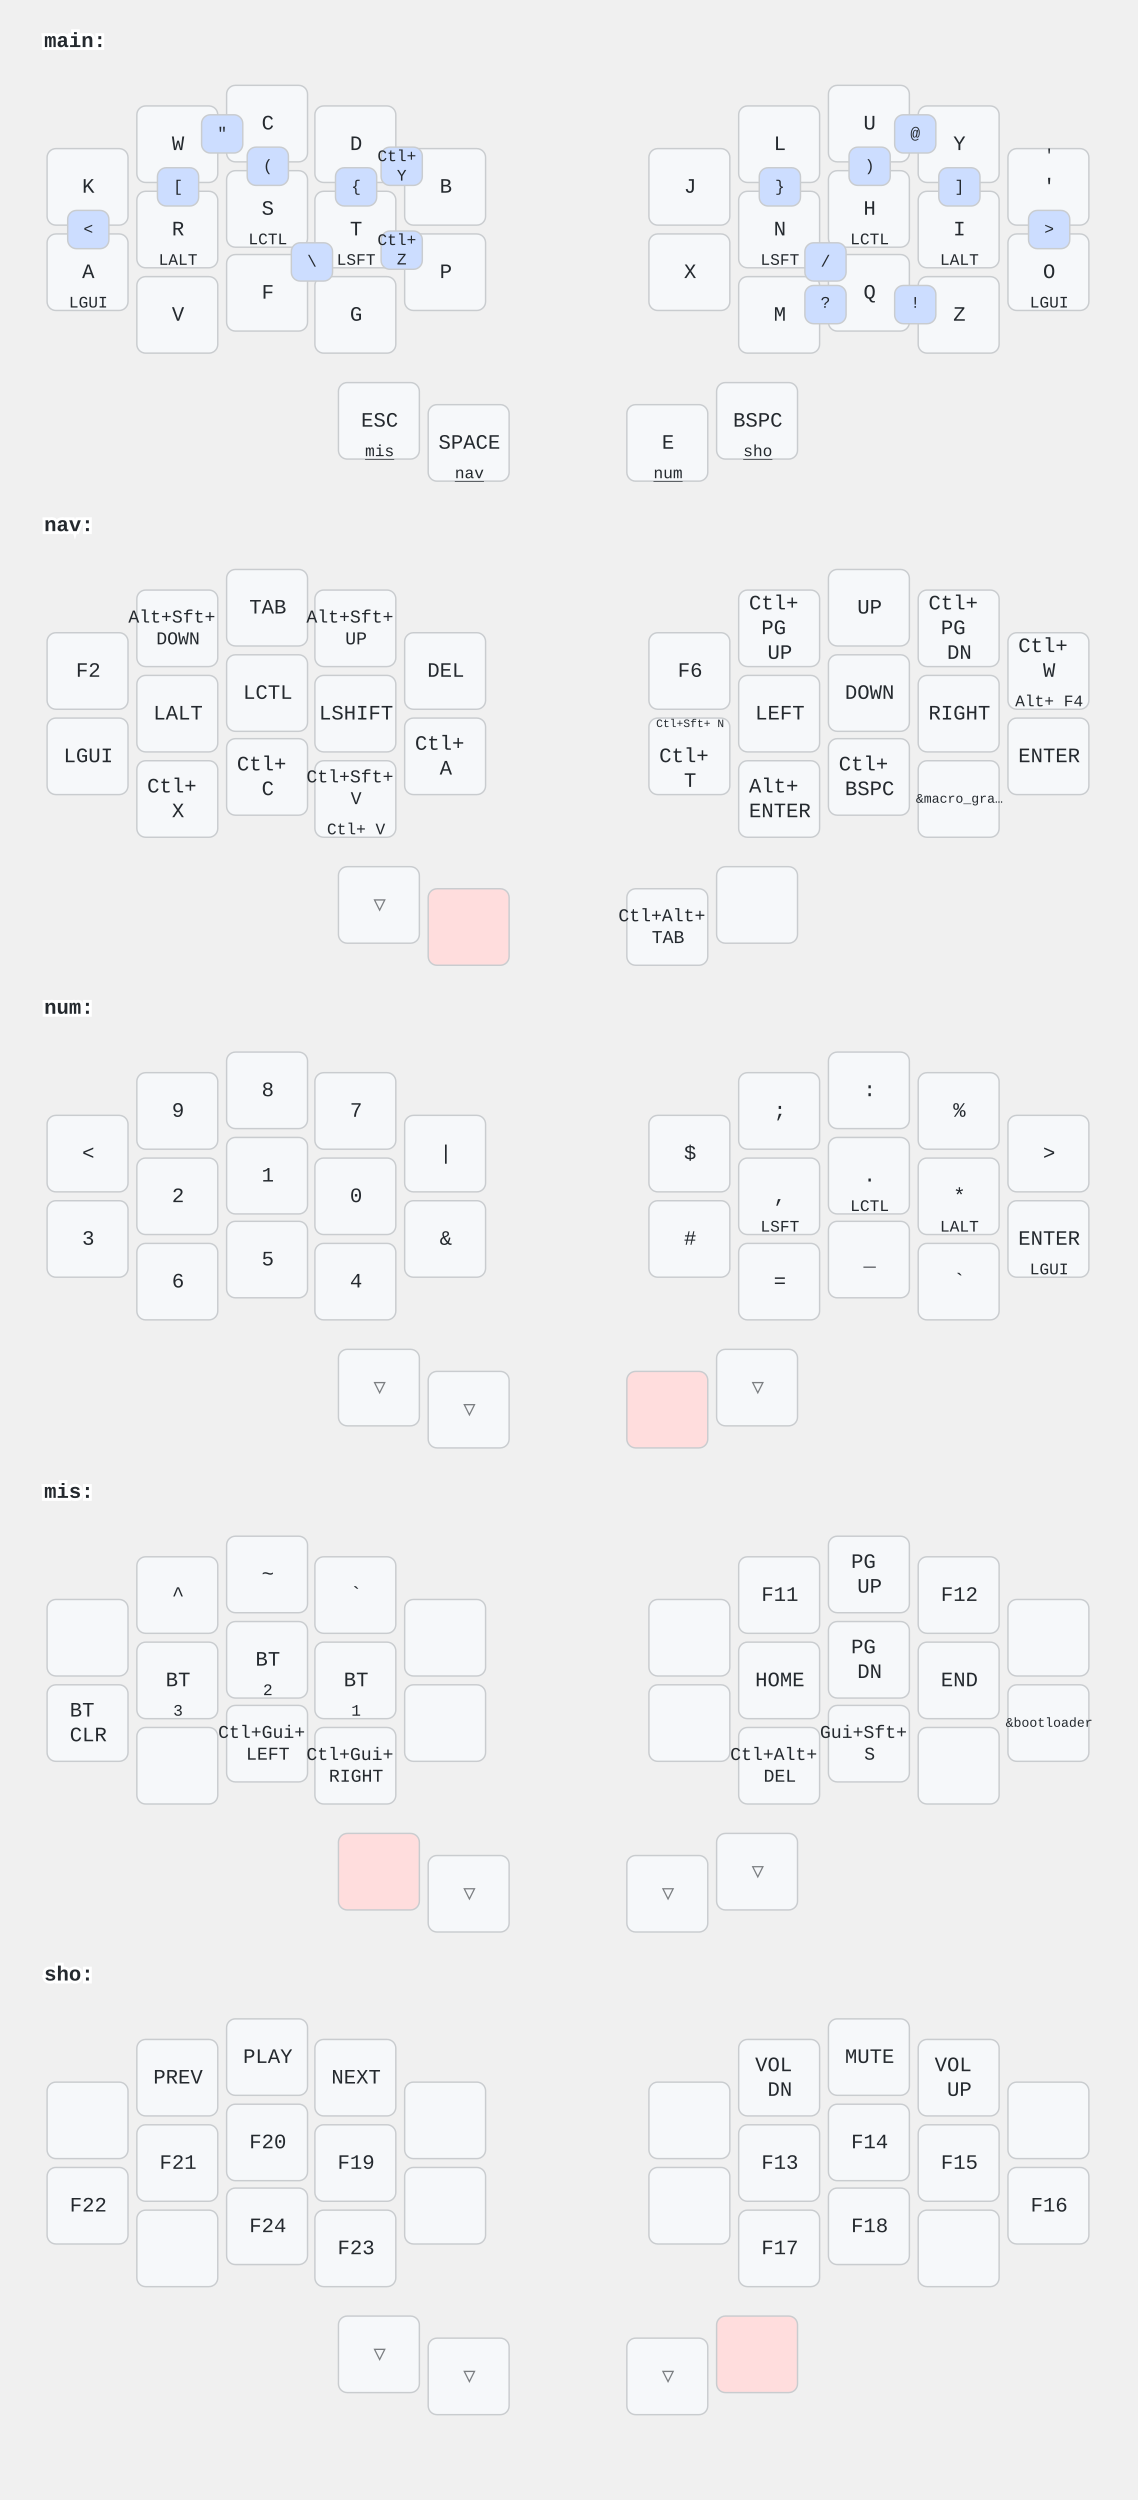
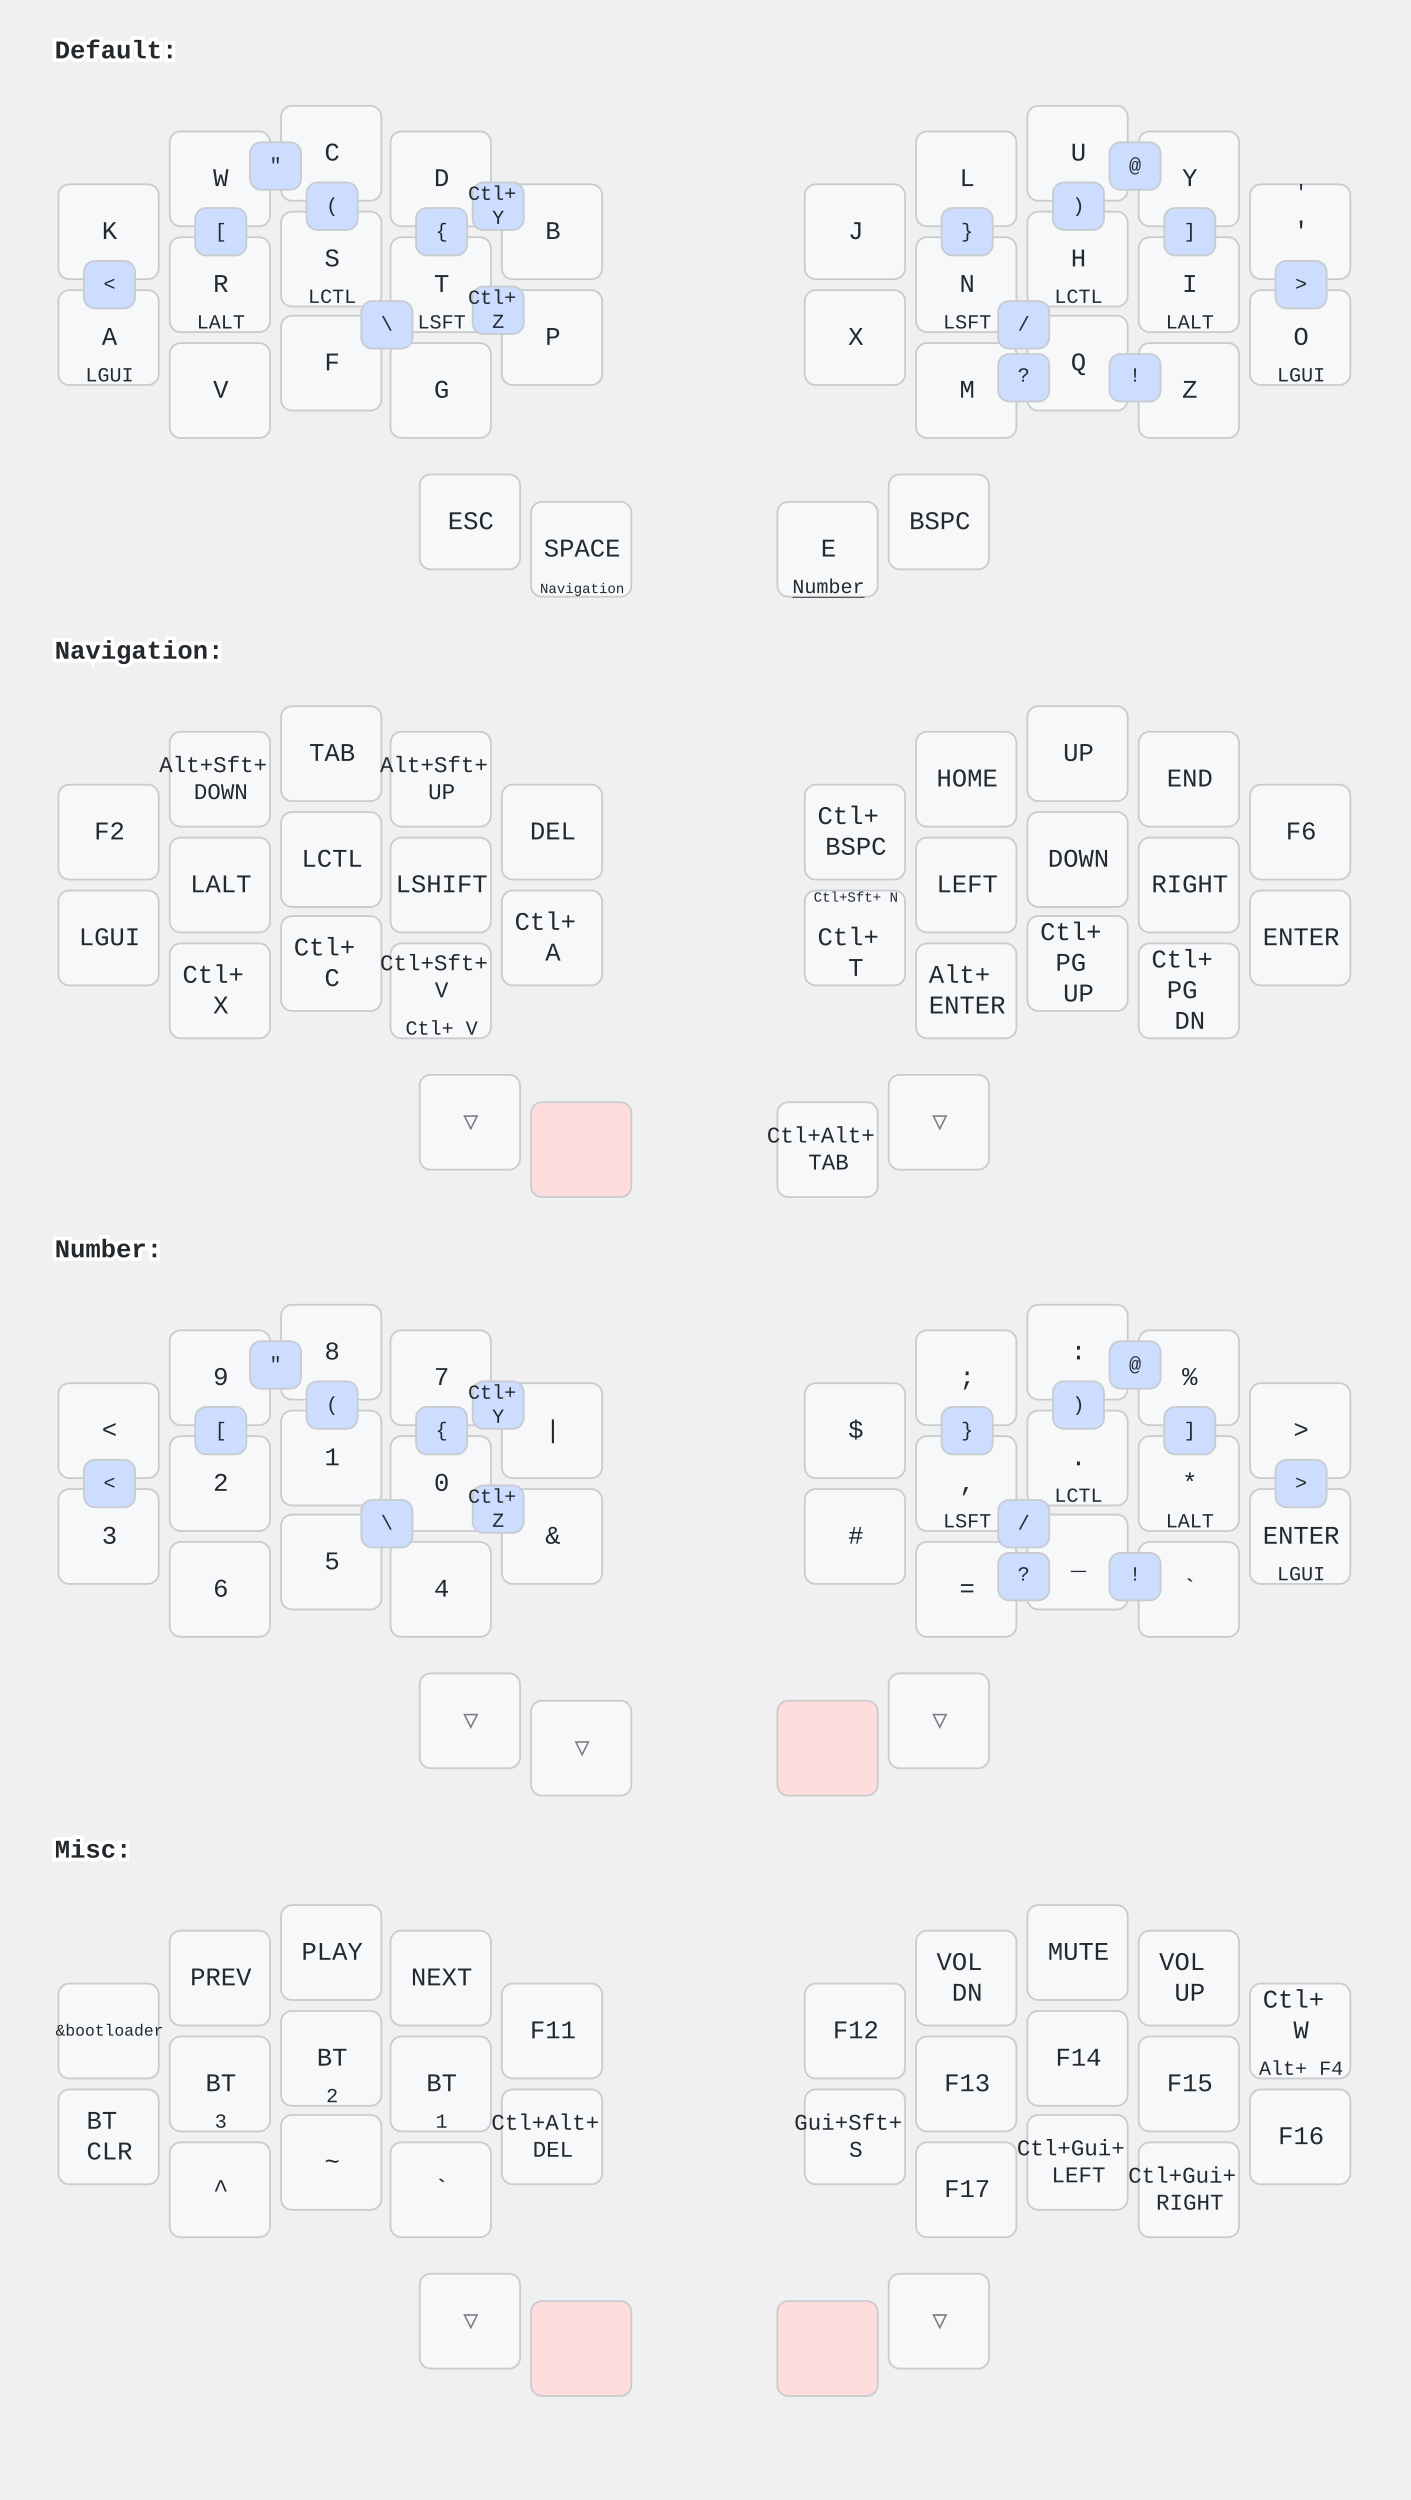
- <svg xmlns="http://www.w3.org/2000/svg" width="773" height="1699" viewBox="0 0 773 1699" class="keymap">
+ <svg xmlns="http://www.w3.org/2000/svg" width="773" height="1370" viewBox="0 0 773 1370" class="keymap">
  <style>/* inherit to force styles through use tags */
svg path {
    fill: inherit;
}

/* font and background color specifications */
svg.keymap {
    font-family: SFMono-Regular,Consolas,Liberation Mono,Menlo,monospace;
    font-size: 14px;
    font-kerning: normal;
    text-rendering: optimizeLegibility;
    fill: #24292e;
}

/* default key styling */
rect.key {
    fill: #f6f8fa;
}

rect.key, rect.combo {
    stroke: #c9cccf;
    stroke-width: 1;
}

/* default key side styling, only used is draw_key_sides is set */
rect.side {
    filter: brightness(90%);
}

/* color accent for combo boxes */
rect.combo, rect.combo-separate {
    fill: #cdf;
}

/* color accent for held keys */
rect.held, rect.combo.held {
    fill: #fdd;
}

/* color accent for ghost (optional) keys */
rect.ghost, rect.combo.ghost {
    stroke-dasharray: 4, 4;
    stroke-width: 2;
}

text {
    text-anchor: middle;
    dominant-baseline: middle;
}

/* styling for layer labels */
text.label {
    font-weight: bold;
    text-anchor: start;
    stroke: white;
    stroke-width: 4;
    paint-order: stroke;
}

/* styling for optional footer */
text.footer {
    text-anchor: end;
    dominant-baseline: auto;
    stroke: white;
    stroke-width: 4;
    paint-order: stroke;
}

/* styling for combo tap, and key hold/shifted label text */
text.combo, text.hold, text.shifted {
    font-size: 11px;
}

text.hold {
    text-anchor: middle;
    dominant-baseline: auto;
}

text.shifted {
    text-anchor: middle;
    dominant-baseline: hanging;
}

text.layer-activator {
    text-decoration: underline;
}

/* styling for hold/shifted label text in combo box */
text.combo.hold, text.combo.shifted {
    font-size: 8px;
}

/* lighter symbol for transparent keys */
text.trans {
    fill: #7b7e81;
}

/* styling for combo dendrons */
path.combo {
    stroke-width: 1;
    stroke: gray;
    fill: none;
}

/* Start Tabler Icons Cleanup */
/* cannot use height/width with glyphs */
.icon-tabler &gt; path {
    fill: inherit;
    stroke: inherit;
    stroke-width: 2;
}
/* hide tabler's default box */
.icon-tabler &gt; path[stroke="none"][fill="none"] {
    visibility: hidden;
}
/* End Tabler Icons Cleanup */
</style>
-   <g transform="translate(30, 0)" class="layer-main">
-     <text x="0" y="28" class="label" id="main">main:</text>
+   <g transform="translate(30, 0)" class="layer-Default">
+     <text x="0" y="28" class="label" id="Default">Default:</text>
    <g transform="translate(0, 56)">
      <g transform="translate(30, 71)" class="key keypos-0">
        <rect rx="6" ry="6" x="-28" y="-26" width="55" height="52" class="key" />
        <text x="0" y="0" class="key tap">K</text>
      </g>
      <g transform="translate(91, 42)" class="key keypos-1">
        <rect rx="6" ry="6" x="-28" y="-26" width="55" height="52" class="key" />
        <text x="0" y="0" class="key tap">W</text>
      </g>
      <g transform="translate(152, 28)" class="key keypos-2">
        <rect rx="6" ry="6" x="-28" y="-26" width="55" height="52" class="key" />
        <text x="0" y="0" class="key tap">C</text>
      </g>
      <g transform="translate(212, 42)" class="key keypos-3">
        <rect rx="6" ry="6" x="-28" y="-26" width="55" height="52" class="key" />
        <text x="0" y="0" class="key tap">D</text>
      </g>
      <g transform="translate(273, 71)" class="key keypos-4">
        <rect rx="6" ry="6" x="-28" y="-26" width="55" height="52" class="key" />
        <text x="0" y="0" class="key tap">B</text>
      </g>
      <g transform="translate(439, 71)" class="key keypos-5">
        <rect rx="6" ry="6" x="-28" y="-26" width="55" height="52" class="key" />
        <text x="0" y="0" class="key tap">J</text>
      </g>
      <g transform="translate(500, 42)" class="key keypos-6">
        <rect rx="6" ry="6" x="-28" y="-26" width="55" height="52" class="key" />
        <text x="0" y="0" class="key tap">L</text>
      </g>
      <g transform="translate(561, 28)" class="key keypos-7">
        <rect rx="6" ry="6" x="-28" y="-26" width="55" height="52" class="key" />
        <text x="0" y="0" class="key tap">U</text>
      </g>
      <g transform="translate(622, 42)" class="key keypos-8">
        <rect rx="6" ry="6" x="-28" y="-26" width="55" height="52" class="key" />
        <text x="0" y="0" class="key tap">Y</text>
      </g>
      <g transform="translate(683, 71)" class="key keypos-9">
        <rect rx="6" ry="6" x="-28" y="-26" width="55" height="52" class="key" />
        <text x="0" y="0" class="key tap">'</text>
        <text x="0" y="-24" class="key shifted">'</text>
      </g>
      <g transform="translate(30, 129)" class="key keypos-10">
        <rect rx="6" ry="6" x="-28" y="-26" width="55" height="52" class="key" />
        <text x="0" y="0" class="key tap">A</text>
        <text x="0" y="24" class="key hold">LGUI</text>
      </g>
      <g transform="translate(91, 100)" class="key keypos-11">
        <rect rx="6" ry="6" x="-28" y="-26" width="55" height="52" class="key" />
        <text x="0" y="0" class="key tap">R</text>
        <text x="0" y="24" class="key hold">LALT</text>
      </g>
      <g transform="translate(152, 86)" class="key keypos-12">
        <rect rx="6" ry="6" x="-28" y="-26" width="55" height="52" class="key" />
        <text x="0" y="0" class="key tap">S</text>
        <text x="0" y="24" class="key hold">LCTL</text>
      </g>
      <g transform="translate(212, 100)" class="key keypos-13">
        <rect rx="6" ry="6" x="-28" y="-26" width="55" height="52" class="key" />
        <text x="0" y="0" class="key tap">T</text>
        <text x="0" y="24" class="key hold">LSFT</text>
      </g>
      <g transform="translate(273, 129)" class="key keypos-14">
        <rect rx="6" ry="6" x="-28" y="-26" width="55" height="52" class="key" />
        <text x="0" y="0" class="key tap">P</text>
      </g>
      <g transform="translate(439, 129)" class="key keypos-15">
        <rect rx="6" ry="6" x="-28" y="-26" width="55" height="52" class="key" />
        <text x="0" y="0" class="key tap">X</text>
      </g>
      <g transform="translate(500, 100)" class="key keypos-16">
        <rect rx="6" ry="6" x="-28" y="-26" width="55" height="52" class="key" />
        <text x="0" y="0" class="key tap">N</text>
        <text x="0" y="24" class="key hold">LSFT</text>
      </g>
      <g transform="translate(561, 86)" class="key keypos-17">
        <rect rx="6" ry="6" x="-28" y="-26" width="55" height="52" class="key" />
        <text x="0" y="0" class="key tap">H</text>
        <text x="0" y="24" class="key hold">LCTL</text>
      </g>
      <g transform="translate(622, 100)" class="key keypos-18">
        <rect rx="6" ry="6" x="-28" y="-26" width="55" height="52" class="key" />
        <text x="0" y="0" class="key tap">I</text>
        <text x="0" y="24" class="key hold">LALT</text>
      </g>
      <g transform="translate(683, 129)" class="key keypos-19">
        <rect rx="6" ry="6" x="-28" y="-26" width="55" height="52" class="key" />
        <text x="0" y="0" class="key tap">O</text>
        <text x="0" y="24" class="key hold">LGUI</text>
      </g>
      <g transform="translate(91, 158)" class="key keypos-20">
        <rect rx="6" ry="6" x="-28" y="-26" width="55" height="52" class="key" />
        <text x="0" y="0" class="key tap">V</text>
      </g>
      <g transform="translate(152, 143)" class="key keypos-21">
        <rect rx="6" ry="6" x="-28" y="-26" width="55" height="52" class="key" />
        <text x="0" y="0" class="key tap">F</text>
      </g>
      <g transform="translate(212, 158)" class="key keypos-22">
        <rect rx="6" ry="6" x="-28" y="-26" width="55" height="52" class="key" />
        <text x="0" y="0" class="key tap">G</text>
      </g>
      <g transform="translate(500, 158)" class="key keypos-23">
        <rect rx="6" ry="6" x="-28" y="-26" width="55" height="52" class="key" />
        <text x="0" y="0" class="key tap">M</text>
      </g>
      <g transform="translate(561, 143)" class="key keypos-24">
        <rect rx="6" ry="6" x="-28" y="-26" width="55" height="52" class="key" />
        <text x="0" y="0" class="key tap">Q</text>
      </g>
      <g transform="translate(622, 158)" class="key keypos-25">
        <rect rx="6" ry="6" x="-28" y="-26" width="55" height="52" class="key" />
        <text x="0" y="0" class="key tap">Z</text>
      </g>
      <g transform="translate(228, 230)" class="key keypos-26">
        <rect rx="6" ry="6" x="-28" y="-26" width="55" height="52" class="key" />
        <text x="0" y="0" class="key tap">ESC</text>
-         <a href="#mis">
-           <text x="0" y="24" class="key hold layer-activator">mis</text>
+       </g>
+       <g transform="translate(289, 245)" class="key keypos-27">
+         <rect rx="6" ry="6" x="-28" y="-26" width="55" height="52" class="key" />
+         <text x="0" y="0" class="key tap">SPACE</text>
+         <a href="#Navigation">
+           <text x="0" y="24" class="key hold layer-activator">
+             <tspan style="font-size: 70%">Navigation</tspan>
+           </text>
        </a>
      </g>
-       <g transform="translate(289, 245)" class="key keypos-27">
-         <rect rx="6" ry="6" x="-28" y="-26" width="55" height="52" class="key" />
-         <text x="0" y="0" class="key tap">SPACE</text>
-         <a href="#nav">
-           <text x="0" y="24" class="key hold layer-activator">nav</text>
+       <g transform="translate(424, 245)" class="key keypos-28">
+         <rect rx="6" ry="6" x="-28" y="-26" width="55" height="52" class="key" />
+         <text x="0" y="0" class="key tap">E</text>
+         <a href="#Number">
+           <text x="0" y="24" class="key hold layer-activator">Number</text>
        </a>
      </g>
-       <g transform="translate(424, 245)" class="key keypos-28">
-         <rect rx="6" ry="6" x="-28" y="-26" width="55" height="52" class="key" />
-         <text x="0" y="0" class="key tap">E</text>
-         <a href="#num">
-           <text x="0" y="24" class="key hold layer-activator">num</text>
-         </a>
-       </g>
      <g transform="translate(485, 230)" class="key keypos-29">
        <rect rx="6" ry="6" x="-28" y="-26" width="55" height="52" class="key" />
        <text x="0" y="0" class="key tap">BSPC</text>
-         <a href="#sho">
-           <text x="0" y="24" class="key hold layer-activator">sho</text>
-         </a>
      </g>
      <g class="combo combopos-0">
        <rect rx="6" ry="6" x="229" y="44" width="28" height="26" class="combo" />
        <text x="243" y="57" class="combo tap">
          <tspan x="243" dy="-0.6em">Ctl+</tspan>
          <tspan x="243" dy="1.2em">Y</tspan>
        </text>
      </g>
      <g class="combo combopos-1">
        <rect rx="6" ry="6" x="229" y="101" width="28" height="26" class="combo" />
        <text x="243" y="114" class="combo tap">
          <tspan x="243" dy="-0.6em">Ctl+</tspan>
          <tspan x="243" dy="1.2em">Z</tspan>
        </text>
      </g>
      <g class="combo combopos-2">
        <rect rx="6" ry="6" x="107" y="22" width="28" height="26" class="combo" />
        <text x="121" y="35" class="combo tap">"</text>
      </g>
      <g class="combo combopos-3">
        <rect rx="6" ry="6" x="578" y="22" width="28" height="26" class="combo" />
        <text x="592" y="35" class="combo tap">@</text>
      </g>
      <g class="combo combopos-4">
        <rect rx="6" ry="6" x="517" y="109" width="28" height="26" class="combo" />
        <text x="531" y="122" class="combo tap">/</text>
      </g>
      <g class="combo combopos-5">
        <rect rx="6" ry="6" x="168" y="109" width="28" height="26" class="combo" />
        <text x="182" y="122" class="combo tap">\</text>
      </g>
      <g class="combo combopos-6">
        <rect rx="6" ry="6" x="578" y="138" width="28" height="26" class="combo" />
        <text x="592" y="150" class="combo tap">!</text>
      </g>
      <g class="combo combopos-7">
        <rect rx="6" ry="6" x="517" y="138" width="28" height="26" class="combo" />
        <text x="531" y="150" class="combo tap">?</text>
      </g>
      <g class="combo combopos-8">
        <rect rx="6" ry="6" x="16" y="87" width="28" height="26" class="combo" />
        <text x="30" y="100" class="combo tap">&lt;</text>
      </g>
      <g class="combo combopos-9">
        <rect rx="6" ry="6" x="77" y="58" width="28" height="26" class="combo" />
        <text x="91" y="71" class="combo tap">[</text>
      </g>
      <g class="combo combopos-10">
        <rect rx="6" ry="6" x="138" y="44" width="28" height="26" class="combo" />
        <text x="152" y="57" class="combo tap">(</text>
      </g>
      <g class="combo combopos-11">
        <rect rx="6" ry="6" x="198" y="58" width="28" height="26" class="combo" />
        <text x="212" y="71" class="combo tap">{</text>
      </g>
      <g class="combo combopos-12">
        <rect rx="6" ry="6" x="486" y="58" width="28" height="26" class="combo" />
        <text x="500" y="71" class="combo tap">}</text>
      </g>
      <g class="combo combopos-13">
        <rect rx="6" ry="6" x="547" y="44" width="28" height="26" class="combo" />
        <text x="561" y="57" class="combo tap">)</text>
      </g>
      <g class="combo combopos-14">
        <rect rx="6" ry="6" x="608" y="58" width="28" height="26" class="combo" />
        <text x="622" y="71" class="combo tap">]</text>
      </g>
      <g class="combo combopos-15">
        <rect rx="6" ry="6" x="669" y="87" width="28" height="26" class="combo" />
        <text x="683" y="100" class="combo tap">&gt;</text>
      </g>
    </g>
  </g>
-   <g transform="translate(30, 329)" class="layer-nav">
-     <text x="0" y="28" class="label" id="nav">nav:</text>
+   <g transform="translate(30, 329)" class="layer-Navigation">
+     <text x="0" y="28" class="label" id="Navigation">Navigation:</text>
    <g transform="translate(0, 56)">
      <g transform="translate(30, 71)" class="key keypos-0">
        <rect rx="6" ry="6" x="-28" y="-26" width="55" height="52" class="key" />
        <text x="0" y="0" class="key tap">F2</text>
      </g>
      <g transform="translate(91, 42)" class="key keypos-1">
        <rect rx="6" ry="6" x="-28" y="-26" width="55" height="52" class="key" />
        <text x="0" y="0" class="key tap">
          <tspan x="0" dy="-0.6em" style="font-size: 88%">Alt+Sft+</tspan>
          <tspan x="0" dy="1.2em" style="font-size: 88%">DOWN</tspan>
        </text>
      </g>
      <g transform="translate(152, 28)" class="key keypos-2">
        <rect rx="6" ry="6" x="-28" y="-26" width="55" height="52" class="key" />
        <text x="0" y="0" class="key tap">TAB</text>
      </g>
      <g transform="translate(212, 42)" class="key keypos-3">
        <rect rx="6" ry="6" x="-28" y="-26" width="55" height="52" class="key" />
        <text x="0" y="0" class="key tap">
          <tspan x="0" dy="-0.6em" style="font-size: 88%">Alt+Sft+</tspan>
          <tspan x="0" dy="1.2em" style="font-size: 88%">UP</tspan>
        </text>
      </g>
      <g transform="translate(273, 71)" class="key keypos-4">
        <rect rx="6" ry="6" x="-28" y="-26" width="55" height="52" class="key" />
        <text x="0" y="0" class="key tap">DEL</text>
      </g>
      <g transform="translate(439, 71)" class="key keypos-5">
        <rect rx="6" ry="6" x="-28" y="-26" width="55" height="52" class="key" />
+         <text x="0" y="0" class="key tap">
+           <tspan x="0" dy="-0.6em">Ctl+</tspan>
+           <tspan x="0" dy="1.2em">BSPC</tspan>
+         </text>
+       </g>
+       <g transform="translate(500, 42)" class="key keypos-6">
+         <rect rx="6" ry="6" x="-28" y="-26" width="55" height="52" class="key" />
+         <text x="0" y="0" class="key tap">HOME</text>
+       </g>
+       <g transform="translate(561, 28)" class="key keypos-7">
+         <rect rx="6" ry="6" x="-28" y="-26" width="55" height="52" class="key" />
+         <text x="0" y="0" class="key tap">UP</text>
+       </g>
+       <g transform="translate(622, 42)" class="key keypos-8">
+         <rect rx="6" ry="6" x="-28" y="-26" width="55" height="52" class="key" />
+         <text x="0" y="0" class="key tap">END</text>
+       </g>
+       <g transform="translate(683, 71)" class="key keypos-9">
+         <rect rx="6" ry="6" x="-28" y="-26" width="55" height="52" class="key" />
        <text x="0" y="0" class="key tap">F6</text>
      </g>
-       <g transform="translate(500, 42)" class="key keypos-6">
+       <g transform="translate(30, 129)" class="key keypos-10">
+         <rect rx="6" ry="6" x="-28" y="-26" width="55" height="52" class="key" />
+         <text x="0" y="0" class="key tap">LGUI</text>
+       </g>
+       <g transform="translate(91, 100)" class="key keypos-11">
+         <rect rx="6" ry="6" x="-28" y="-26" width="55" height="52" class="key" />
+         <text x="0" y="0" class="key tap">LALT</text>
+       </g>
+       <g transform="translate(152, 86)" class="key keypos-12">
+         <rect rx="6" ry="6" x="-28" y="-26" width="55" height="52" class="key" />
+         <text x="0" y="0" class="key tap">LCTL</text>
+       </g>
+       <g transform="translate(212, 100)" class="key keypos-13">
+         <rect rx="6" ry="6" x="-28" y="-26" width="55" height="52" class="key" />
+         <text x="0" y="0" class="key tap">LSHIFT</text>
+       </g>
+       <g transform="translate(273, 129)" class="key keypos-14">
+         <rect rx="6" ry="6" x="-28" y="-26" width="55" height="52" class="key" />
+         <text x="0" y="0" class="key tap">
+           <tspan x="0" dy="-0.6em">Ctl+</tspan>
+           <tspan x="0" dy="1.2em">A</tspan>
+         </text>
+       </g>
+       <g transform="translate(439, 129)" class="key keypos-15">
+         <rect rx="6" ry="6" x="-28" y="-26" width="55" height="52" class="key" />
+         <text x="0" y="0" class="key tap">
+           <tspan x="0" dy="-0.0em">Ctl+</tspan>
+           <tspan x="0" dy="1.2em">T</tspan>
+         </text>
+         <text x="0" y="-24" class="key shifted">
+           <tspan style="font-size: 70%">Ctl+Sft+ N</tspan>
+         </text>
+       </g>
+       <g transform="translate(500, 100)" class="key keypos-16">
+         <rect rx="6" ry="6" x="-28" y="-26" width="55" height="52" class="key" />
+         <text x="0" y="0" class="key tap">LEFT</text>
+       </g>
+       <g transform="translate(561, 86)" class="key keypos-17">
+         <rect rx="6" ry="6" x="-28" y="-26" width="55" height="52" class="key" />
+         <text x="0" y="0" class="key tap">DOWN</text>
+       </g>
+       <g transform="translate(622, 100)" class="key keypos-18">
+         <rect rx="6" ry="6" x="-28" y="-26" width="55" height="52" class="key" />
+         <text x="0" y="0" class="key tap">RIGHT</text>
+       </g>
+       <g transform="translate(683, 129)" class="key keypos-19">
+         <rect rx="6" ry="6" x="-28" y="-26" width="55" height="52" class="key" />
+         <text x="0" y="0" class="key tap">ENTER</text>
+       </g>
+       <g transform="translate(91, 158)" class="key keypos-20">
+         <rect rx="6" ry="6" x="-28" y="-26" width="55" height="52" class="key" />
+         <text x="0" y="0" class="key tap">
+           <tspan x="0" dy="-0.6em">Ctl+</tspan>
+           <tspan x="0" dy="1.2em">X</tspan>
+         </text>
+       </g>
+       <g transform="translate(152, 143)" class="key keypos-21">
+         <rect rx="6" ry="6" x="-28" y="-26" width="55" height="52" class="key" />
+         <text x="0" y="0" class="key tap">
+           <tspan x="0" dy="-0.6em">Ctl+</tspan>
+           <tspan x="0" dy="1.2em">C</tspan>
+         </text>
+       </g>
+       <g transform="translate(212, 158)" class="key keypos-22">
+         <rect rx="6" ry="6" x="-28" y="-26" width="55" height="52" class="key" />
+         <text x="0" y="0" class="key tap">
+           <tspan x="0" dy="-1.2em" style="font-size: 88%">Ctl+Sft+</tspan>
+           <tspan x="0" dy="1.2em" style="font-size: 88%">V</tspan>
+         </text>
+         <text x="0" y="24" class="key hold">Ctl+ V</text>
+       </g>
+       <g transform="translate(500, 158)" class="key keypos-23">
+         <rect rx="6" ry="6" x="-28" y="-26" width="55" height="52" class="key" />
+         <text x="0" y="0" class="key tap">
+           <tspan x="0" dy="-0.6em">Alt+</tspan>
+           <tspan x="0" dy="1.2em">ENTER</tspan>
+         </text>
+       </g>
+       <g transform="translate(561, 143)" class="key keypos-24">
        <rect rx="6" ry="6" x="-28" y="-26" width="55" height="52" class="key" />
        <text x="0" y="0" class="key tap">
          <tspan x="0" dy="-1.2em">Ctl+</tspan>
          <tspan x="0" dy="1.2em">PG</tspan>
          <tspan x="0" dy="1.2em">UP</tspan>
        </text>
      </g>
-       <g transform="translate(561, 28)" class="key keypos-7">
-         <rect rx="6" ry="6" x="-28" y="-26" width="55" height="52" class="key" />
-         <text x="0" y="0" class="key tap">UP</text>
-       </g>
-       <g transform="translate(622, 42)" class="key keypos-8">
+       <g transform="translate(622, 158)" class="key keypos-25">
        <rect rx="6" ry="6" x="-28" y="-26" width="55" height="52" class="key" />
        <text x="0" y="0" class="key tap">
          <tspan x="0" dy="-1.2em">Ctl+</tspan>
          <tspan x="0" dy="1.2em">PG</tspan>
          <tspan x="0" dy="1.2em">DN</tspan>
        </text>
      </g>
-       <g transform="translate(683, 71)" class="key keypos-9">
-         <rect rx="6" ry="6" x="-28" y="-26" width="55" height="52" class="key" />
-         <text x="0" y="0" class="key tap">
-           <tspan x="0" dy="-1.2em">Ctl+</tspan>
-           <tspan x="0" dy="1.2em">W</tspan>
-         </text>
-         <text x="0" y="24" class="key hold">Alt+ F4</text>
-       </g>
-       <g transform="translate(30, 129)" class="key keypos-10">
-         <rect rx="6" ry="6" x="-28" y="-26" width="55" height="52" class="key" />
-         <text x="0" y="0" class="key tap">LGUI</text>
-       </g>
-       <g transform="translate(91, 100)" class="key keypos-11">
-         <rect rx="6" ry="6" x="-28" y="-26" width="55" height="52" class="key" />
-         <text x="0" y="0" class="key tap">LALT</text>
-       </g>
-       <g transform="translate(152, 86)" class="key keypos-12">
-         <rect rx="6" ry="6" x="-28" y="-26" width="55" height="52" class="key" />
-         <text x="0" y="0" class="key tap">LCTL</text>
-       </g>
-       <g transform="translate(212, 100)" class="key keypos-13">
-         <rect rx="6" ry="6" x="-28" y="-26" width="55" height="52" class="key" />
-         <text x="0" y="0" class="key tap">LSHIFT</text>
-       </g>
-       <g transform="translate(273, 129)" class="key keypos-14">
-         <rect rx="6" ry="6" x="-28" y="-26" width="55" height="52" class="key" />
-         <text x="0" y="0" class="key tap">
-           <tspan x="0" dy="-0.6em">Ctl+</tspan>
-           <tspan x="0" dy="1.2em">A</tspan>
-         </text>
-       </g>
-       <g transform="translate(439, 129)" class="key keypos-15">
-         <rect rx="6" ry="6" x="-28" y="-26" width="55" height="52" class="key" />
-         <text x="0" y="0" class="key tap">
-           <tspan x="0" dy="-0.0em">Ctl+</tspan>
-           <tspan x="0" dy="1.2em">T</tspan>
-         </text>
-         <text x="0" y="-24" class="key shifted">
-           <tspan style="font-size: 70%">Ctl+Sft+ N</tspan>
-         </text>
-       </g>
-       <g transform="translate(500, 100)" class="key keypos-16">
-         <rect rx="6" ry="6" x="-28" y="-26" width="55" height="52" class="key" />
-         <text x="0" y="0" class="key tap">LEFT</text>
-       </g>
-       <g transform="translate(561, 86)" class="key keypos-17">
-         <rect rx="6" ry="6" x="-28" y="-26" width="55" height="52" class="key" />
-         <text x="0" y="0" class="key tap">DOWN</text>
-       </g>
-       <g transform="translate(622, 100)" class="key keypos-18">
-         <rect rx="6" ry="6" x="-28" y="-26" width="55" height="52" class="key" />
-         <text x="0" y="0" class="key tap">RIGHT</text>
-       </g>
-       <g transform="translate(683, 129)" class="key keypos-19">
-         <rect rx="6" ry="6" x="-28" y="-26" width="55" height="52" class="key" />
-         <text x="0" y="0" class="key tap">ENTER</text>
-       </g>
-       <g transform="translate(91, 158)" class="key keypos-20">
-         <rect rx="6" ry="6" x="-28" y="-26" width="55" height="52" class="key" />
-         <text x="0" y="0" class="key tap">
-           <tspan x="0" dy="-0.6em">Ctl+</tspan>
-           <tspan x="0" dy="1.2em">X</tspan>
-         </text>
-       </g>
-       <g transform="translate(152, 143)" class="key keypos-21">
-         <rect rx="6" ry="6" x="-28" y="-26" width="55" height="52" class="key" />
-         <text x="0" y="0" class="key tap">
-           <tspan x="0" dy="-0.6em">Ctl+</tspan>
-           <tspan x="0" dy="1.2em">C</tspan>
-         </text>
-       </g>
-       <g transform="translate(212, 158)" class="key keypos-22">
-         <rect rx="6" ry="6" x="-28" y="-26" width="55" height="52" class="key" />
-         <text x="0" y="0" class="key tap">
-           <tspan x="0" dy="-1.2em" style="font-size: 88%">Ctl+Sft+</tspan>
-           <tspan x="0" dy="1.2em" style="font-size: 88%">V</tspan>
-         </text>
-         <text x="0" y="24" class="key hold">Ctl+ V</text>
-       </g>
-       <g transform="translate(500, 158)" class="key keypos-23">
-         <rect rx="6" ry="6" x="-28" y="-26" width="55" height="52" class="key" />
-         <text x="0" y="0" class="key tap">
-           <tspan x="0" dy="-0.6em">Alt+</tspan>
-           <tspan x="0" dy="1.2em">ENTER</tspan>
-         </text>
-       </g>
-       <g transform="translate(561, 143)" class="key keypos-24">
-         <rect rx="6" ry="6" x="-28" y="-26" width="55" height="52" class="key" />
-         <text x="0" y="0" class="key tap">
-           <tspan x="0" dy="-0.6em">Ctl+</tspan>
-           <tspan x="0" dy="1.2em">BSPC</tspan>
-         </text>
-       </g>
-       <g transform="translate(622, 158)" class="key keypos-25">
-         <rect rx="6" ry="6" x="-28" y="-26" width="55" height="52" class="key" />
-         <text x="0" y="0" class="key tap">
-           <tspan style="font-size: 64%">&amp;macro_gra…</tspan>
-         </text>
-       </g>
      <g transform="translate(228, 230)" class="key trans keypos-26">
        <rect rx="6" ry="6" x="-28" y="-26" width="55" height="52" class="key trans" />
        <text x="0" y="0" class="key trans tap">▽</text>
      </g>
      <g transform="translate(289, 245)" class="key held keypos-27">
        <rect rx="6" ry="6" x="-28" y="-26" width="55" height="52" class="key held" />
      </g>
      <g transform="translate(424, 245)" class="key keypos-28">
        <rect rx="6" ry="6" x="-28" y="-26" width="55" height="52" class="key" />
        <text x="0" y="0" class="key tap">
          <tspan x="0" dy="-0.6em" style="font-size: 88%">Ctl+Alt+</tspan>
          <tspan x="0" dy="1.2em" style="font-size: 88%">TAB</tspan>
        </text>
      </g>
-       <g transform="translate(485, 230)" class="key keypos-29">
-         <rect rx="6" ry="6" x="-28" y="-26" width="55" height="52" class="key" />
+       <g transform="translate(485, 230)" class="key trans keypos-29">
+         <rect rx="6" ry="6" x="-28" y="-26" width="55" height="52" class="key trans" />
+         <text x="0" y="0" class="key trans tap">▽</text>
      </g>
    </g>
  </g>
-   <g transform="translate(30, 657)" class="layer-num">
-     <text x="0" y="28" class="label" id="num">num:</text>
+   <g transform="translate(30, 657)" class="layer-Number">
+     <text x="0" y="28" class="label" id="Number">Number:</text>
    <g transform="translate(0, 56)">
      <g transform="translate(30, 71)" class="key keypos-0">
        <rect rx="6" ry="6" x="-28" y="-26" width="55" height="52" class="key" />
        <text x="0" y="0" class="key tap">&lt;</text>
      </g>
      <g transform="translate(91, 42)" class="key keypos-1">
        <rect rx="6" ry="6" x="-28" y="-26" width="55" height="52" class="key" />
        <text x="0" y="0" class="key tap">9</text>
      </g>
      <g transform="translate(152, 28)" class="key keypos-2">
        <rect rx="6" ry="6" x="-28" y="-26" width="55" height="52" class="key" />
        <text x="0" y="0" class="key tap">8</text>
      </g>
      <g transform="translate(212, 42)" class="key keypos-3">
        <rect rx="6" ry="6" x="-28" y="-26" width="55" height="52" class="key" />
        <text x="0" y="0" class="key tap">7</text>
      </g>
      <g transform="translate(273, 71)" class="key keypos-4">
        <rect rx="6" ry="6" x="-28" y="-26" width="55" height="52" class="key" />
        <text x="0" y="0" class="key tap">|</text>
      </g>
      <g transform="translate(439, 71)" class="key keypos-5">
        <rect rx="6" ry="6" x="-28" y="-26" width="55" height="52" class="key" />
        <text x="0" y="0" class="key tap">$</text>
      </g>
      <g transform="translate(500, 42)" class="key keypos-6">
        <rect rx="6" ry="6" x="-28" y="-26" width="55" height="52" class="key" />
        <text x="0" y="0" class="key tap">;</text>
      </g>
      <g transform="translate(561, 28)" class="key keypos-7">
        <rect rx="6" ry="6" x="-28" y="-26" width="55" height="52" class="key" />
        <text x="0" y="0" class="key tap">:</text>
      </g>
      <g transform="translate(622, 42)" class="key keypos-8">
        <rect rx="6" ry="6" x="-28" y="-26" width="55" height="52" class="key" />
        <text x="0" y="0" class="key tap">%</text>
      </g>
      <g transform="translate(683, 71)" class="key keypos-9">
        <rect rx="6" ry="6" x="-28" y="-26" width="55" height="52" class="key" />
        <text x="0" y="0" class="key tap">&gt;</text>
      </g>
      <g transform="translate(30, 129)" class="key keypos-10">
        <rect rx="6" ry="6" x="-28" y="-26" width="55" height="52" class="key" />
        <text x="0" y="0" class="key tap">3</text>
      </g>
      <g transform="translate(91, 100)" class="key keypos-11">
        <rect rx="6" ry="6" x="-28" y="-26" width="55" height="52" class="key" />
        <text x="0" y="0" class="key tap">2</text>
      </g>
      <g transform="translate(152, 86)" class="key keypos-12">
        <rect rx="6" ry="6" x="-28" y="-26" width="55" height="52" class="key" />
        <text x="0" y="0" class="key tap">1</text>
      </g>
      <g transform="translate(212, 100)" class="key keypos-13">
        <rect rx="6" ry="6" x="-28" y="-26" width="55" height="52" class="key" />
        <text x="0" y="0" class="key tap">0</text>
      </g>
      <g transform="translate(273, 129)" class="key keypos-14">
        <rect rx="6" ry="6" x="-28" y="-26" width="55" height="52" class="key" />
        <text x="0" y="0" class="key tap">&amp;</text>
      </g>
      <g transform="translate(439, 129)" class="key keypos-15">
        <rect rx="6" ry="6" x="-28" y="-26" width="55" height="52" class="key" />
        <text x="0" y="0" class="key tap">#</text>
      </g>
      <g transform="translate(500, 100)" class="key keypos-16">
        <rect rx="6" ry="6" x="-28" y="-26" width="55" height="52" class="key" />
        <text x="0" y="0" class="key tap">,</text>
        <text x="0" y="24" class="key hold">LSFT</text>
      </g>
      <g transform="translate(561, 86)" class="key keypos-17">
        <rect rx="6" ry="6" x="-28" y="-26" width="55" height="52" class="key" />
        <text x="0" y="0" class="key tap">.</text>
        <text x="0" y="24" class="key hold">LCTL</text>
      </g>
      <g transform="translate(622, 100)" class="key keypos-18">
        <rect rx="6" ry="6" x="-28" y="-26" width="55" height="52" class="key" />
        <text x="0" y="0" class="key tap">*</text>
        <text x="0" y="24" class="key hold">LALT</text>
      </g>
      <g transform="translate(683, 129)" class="key keypos-19">
        <rect rx="6" ry="6" x="-28" y="-26" width="55" height="52" class="key" />
        <text x="0" y="0" class="key tap">ENTER</text>
        <text x="0" y="24" class="key hold">LGUI</text>
      </g>
      <g transform="translate(91, 158)" class="key keypos-20">
        <rect rx="6" ry="6" x="-28" y="-26" width="55" height="52" class="key" />
        <text x="0" y="0" class="key tap">6</text>
      </g>
      <g transform="translate(152, 143)" class="key keypos-21">
        <rect rx="6" ry="6" x="-28" y="-26" width="55" height="52" class="key" />
        <text x="0" y="0" class="key tap">5</text>
      </g>
      <g transform="translate(212, 158)" class="key keypos-22">
        <rect rx="6" ry="6" x="-28" y="-26" width="55" height="52" class="key" />
        <text x="0" y="0" class="key tap">4</text>
      </g>
      <g transform="translate(500, 158)" class="key keypos-23">
        <rect rx="6" ry="6" x="-28" y="-26" width="55" height="52" class="key" />
        <text x="0" y="0" class="key tap">=</text>
      </g>
      <g transform="translate(561, 143)" class="key keypos-24">
        <rect rx="6" ry="6" x="-28" y="-26" width="55" height="52" class="key" />
        <text x="0" y="0" class="key tap">_</text>
      </g>
      <g transform="translate(622, 158)" class="key keypos-25">
        <rect rx="6" ry="6" x="-28" y="-26" width="55" height="52" class="key" />
        <text x="0" y="0" class="key tap">`</text>
      </g>
      <g transform="translate(228, 230)" class="key trans keypos-26">
        <rect rx="6" ry="6" x="-28" y="-26" width="55" height="52" class="key trans" />
        <text x="0" y="0" class="key trans tap">▽</text>
      </g>
      <g transform="translate(289, 245)" class="key trans keypos-27">
        <rect rx="6" ry="6" x="-28" y="-26" width="55" height="52" class="key trans" />
        <text x="0" y="0" class="key trans tap">▽</text>
      </g>
      <g transform="translate(424, 245)" class="key held keypos-28">
        <rect rx="6" ry="6" x="-28" y="-26" width="55" height="52" class="key held" />
      </g>
      <g transform="translate(485, 230)" class="key trans keypos-29">
        <rect rx="6" ry="6" x="-28" y="-26" width="55" height="52" class="key trans" />
        <text x="0" y="0" class="key trans tap">▽</text>
      </g>
+       <g class="combo combopos-0">
+         <rect rx="6" ry="6" x="229" y="44" width="28" height="26" class="combo" />
+         <text x="243" y="57" class="combo tap">
+           <tspan x="243" dy="-0.6em">Ctl+</tspan>
+           <tspan x="243" dy="1.2em">Y</tspan>
+         </text>
+       </g>
+       <g class="combo combopos-1">
+         <rect rx="6" ry="6" x="229" y="101" width="28" height="26" class="combo" />
+         <text x="243" y="114" class="combo tap">
+           <tspan x="243" dy="-0.6em">Ctl+</tspan>
+           <tspan x="243" dy="1.2em">Z</tspan>
+         </text>
+       </g>
+       <g class="combo combopos-2">
+         <rect rx="6" ry="6" x="107" y="22" width="28" height="26" class="combo" />
+         <text x="121" y="35" class="combo tap">"</text>
+       </g>
+       <g class="combo combopos-3">
+         <rect rx="6" ry="6" x="578" y="22" width="28" height="26" class="combo" />
+         <text x="592" y="35" class="combo tap">@</text>
+       </g>
+       <g class="combo combopos-4">
+         <rect rx="6" ry="6" x="517" y="109" width="28" height="26" class="combo" />
+         <text x="531" y="122" class="combo tap">/</text>
+       </g>
+       <g class="combo combopos-5">
+         <rect rx="6" ry="6" x="168" y="109" width="28" height="26" class="combo" />
+         <text x="182" y="122" class="combo tap">\</text>
+       </g>
+       <g class="combo combopos-6">
+         <rect rx="6" ry="6" x="578" y="138" width="28" height="26" class="combo" />
+         <text x="592" y="150" class="combo tap">!</text>
+       </g>
+       <g class="combo combopos-7">
+         <rect rx="6" ry="6" x="517" y="138" width="28" height="26" class="combo" />
+         <text x="531" y="150" class="combo tap">?</text>
+       </g>
+       <g class="combo combopos-8">
+         <rect rx="6" ry="6" x="16" y="87" width="28" height="26" class="combo" />
+         <text x="30" y="100" class="combo tap">&lt;</text>
+       </g>
+       <g class="combo combopos-9">
+         <rect rx="6" ry="6" x="77" y="58" width="28" height="26" class="combo" />
+         <text x="91" y="71" class="combo tap">[</text>
+       </g>
+       <g class="combo combopos-10">
+         <rect rx="6" ry="6" x="138" y="44" width="28" height="26" class="combo" />
+         <text x="152" y="57" class="combo tap">(</text>
+       </g>
+       <g class="combo combopos-11">
+         <rect rx="6" ry="6" x="198" y="58" width="28" height="26" class="combo" />
+         <text x="212" y="71" class="combo tap">{</text>
+       </g>
+       <g class="combo combopos-12">
+         <rect rx="6" ry="6" x="486" y="58" width="28" height="26" class="combo" />
+         <text x="500" y="71" class="combo tap">}</text>
+       </g>
+       <g class="combo combopos-13">
+         <rect rx="6" ry="6" x="547" y="44" width="28" height="26" class="combo" />
+         <text x="561" y="57" class="combo tap">)</text>
+       </g>
+       <g class="combo combopos-14">
+         <rect rx="6" ry="6" x="608" y="58" width="28" height="26" class="combo" />
+         <text x="622" y="71" class="combo tap">]</text>
+       </g>
+       <g class="combo combopos-15">
+         <rect rx="6" ry="6" x="669" y="87" width="28" height="26" class="combo" />
+         <text x="683" y="100" class="combo tap">&gt;</text>
+       </g>
    </g>
  </g>
-   <g transform="translate(30, 986)" class="layer-mis">
-     <text x="0" y="28" class="label" id="mis">mis:</text>
+   <g transform="translate(30, 986)" class="layer-Misc">
+     <text x="0" y="28" class="label" id="Misc">Misc:</text>
    <g transform="translate(0, 56)">
      <g transform="translate(30, 71)" class="key keypos-0">
        <rect rx="6" ry="6" x="-28" y="-26" width="55" height="52" class="key" />
+         <text x="0" y="0" class="key tap">
+           <tspan style="font-size: 64%">&amp;bootloader</tspan>
+         </text>
      </g>
      <g transform="translate(91, 42)" class="key keypos-1">
        <rect rx="6" ry="6" x="-28" y="-26" width="55" height="52" class="key" />
-         <text x="0" y="0" class="key tap">^</text>
+         <text x="0" y="0" class="key tap">PREV</text>
      </g>
      <g transform="translate(152, 28)" class="key keypos-2">
        <rect rx="6" ry="6" x="-28" y="-26" width="55" height="52" class="key" />
-         <text x="0" y="0" class="key tap">~</text>
+         <text x="0" y="0" class="key tap">PLAY</text>
      </g>
      <g transform="translate(212, 42)" class="key keypos-3">
        <rect rx="6" ry="6" x="-28" y="-26" width="55" height="52" class="key" />
-         <text x="0" y="0" class="key tap">`</text>
+         <text x="0" y="0" class="key tap">NEXT</text>
      </g>
      <g transform="translate(273, 71)" class="key keypos-4">
        <rect rx="6" ry="6" x="-28" y="-26" width="55" height="52" class="key" />
+         <text x="0" y="0" class="key tap">F11</text>
      </g>
      <g transform="translate(439, 71)" class="key keypos-5">
        <rect rx="6" ry="6" x="-28" y="-26" width="55" height="52" class="key" />
+         <text x="0" y="0" class="key tap">F12</text>
      </g>
      <g transform="translate(500, 42)" class="key keypos-6">
        <rect rx="6" ry="6" x="-28" y="-26" width="55" height="52" class="key" />
-         <text x="0" y="0" class="key tap">F11</text>
+         <text x="0" y="0" class="key tap">
+           <tspan x="0" dy="-0.6em">VOL</tspan>
+           <tspan x="0" dy="1.2em">DN</tspan>
+         </text>
      </g>
      <g transform="translate(561, 28)" class="key keypos-7">
        <rect rx="6" ry="6" x="-28" y="-26" width="55" height="52" class="key" />
-         <text x="0" y="0" class="key tap">
-           <tspan x="0" dy="-0.6em">PG</tspan>
+         <text x="0" y="0" class="key tap">MUTE</text>
+       </g>
+       <g transform="translate(622, 42)" class="key keypos-8">
+         <rect rx="6" ry="6" x="-28" y="-26" width="55" height="52" class="key" />
+         <text x="0" y="0" class="key tap">
+           <tspan x="0" dy="-0.6em">VOL</tspan>
          <tspan x="0" dy="1.2em">UP</tspan>
        </text>
      </g>
-       <g transform="translate(622, 42)" class="key keypos-8">
-         <rect rx="6" ry="6" x="-28" y="-26" width="55" height="52" class="key" />
-         <text x="0" y="0" class="key tap">F12</text>
-       </g>
      <g transform="translate(683, 71)" class="key keypos-9">
        <rect rx="6" ry="6" x="-28" y="-26" width="55" height="52" class="key" />
+         <text x="0" y="0" class="key tap">
+           <tspan x="0" dy="-1.2em">Ctl+</tspan>
+           <tspan x="0" dy="1.2em">W</tspan>
+         </text>
+         <text x="0" y="24" class="key hold">Alt+ F4</text>
      </g>
      <g transform="translate(30, 129)" class="key keypos-10">
        <rect rx="6" ry="6" x="-28" y="-26" width="55" height="52" class="key" />
        <text x="0" y="0" class="key tap">
          <tspan x="0" dy="-0.6em">BT</tspan>
          <tspan x="0" dy="1.2em">CLR</tspan>
        </text>
      </g>
      <g transform="translate(91, 100)" class="key keypos-11">
        <rect rx="6" ry="6" x="-28" y="-26" width="55" height="52" class="key" />
        <text x="0" y="0" class="key tap">BT</text>
        <text x="0" y="24" class="key hold">3</text>
      </g>
      <g transform="translate(152, 86)" class="key keypos-12">
        <rect rx="6" ry="6" x="-28" y="-26" width="55" height="52" class="key" />
        <text x="0" y="0" class="key tap">BT</text>
        <text x="0" y="24" class="key hold">2</text>
      </g>
      <g transform="translate(212, 100)" class="key keypos-13">
        <rect rx="6" ry="6" x="-28" y="-26" width="55" height="52" class="key" />
        <text x="0" y="0" class="key tap">BT</text>
        <text x="0" y="24" class="key hold">1</text>
      </g>
      <g transform="translate(273, 129)" class="key keypos-14">
        <rect rx="6" ry="6" x="-28" y="-26" width="55" height="52" class="key" />
+         <text x="0" y="0" class="key tap">
+           <tspan x="0" dy="-0.6em" style="font-size: 88%">Ctl+Alt+</tspan>
+           <tspan x="0" dy="1.2em" style="font-size: 88%">DEL</tspan>
+         </text>
      </g>
      <g transform="translate(439, 129)" class="key keypos-15">
        <rect rx="6" ry="6" x="-28" y="-26" width="55" height="52" class="key" />
+         <text x="0" y="0" class="key tap">
+           <tspan x="0" dy="-0.6em" style="font-size: 88%">Gui+Sft+</tspan>
+           <tspan x="0" dy="1.2em" style="font-size: 88%">S</tspan>
+         </text>
      </g>
      <g transform="translate(500, 100)" class="key keypos-16">
        <rect rx="6" ry="6" x="-28" y="-26" width="55" height="52" class="key" />
-         <text x="0" y="0" class="key tap">HOME</text>
+         <text x="0" y="0" class="key tap">F13</text>
      </g>
      <g transform="translate(561, 86)" class="key keypos-17">
        <rect rx="6" ry="6" x="-28" y="-26" width="55" height="52" class="key" />
-         <text x="0" y="0" class="key tap">
-           <tspan x="0" dy="-0.6em">PG</tspan>
-           <tspan x="0" dy="1.2em">DN</tspan>
-         </text>
+         <text x="0" y="0" class="key tap">F14</text>
      </g>
      <g transform="translate(622, 100)" class="key keypos-18">
        <rect rx="6" ry="6" x="-28" y="-26" width="55" height="52" class="key" />
-         <text x="0" y="0" class="key tap">END</text>
+         <text x="0" y="0" class="key tap">F15</text>
      </g>
      <g transform="translate(683, 129)" class="key keypos-19">
        <rect rx="6" ry="6" x="-28" y="-26" width="55" height="52" class="key" />
-         <text x="0" y="0" class="key tap">
-           <tspan style="font-size: 64%">&amp;bootloader</tspan>
-         </text>
+         <text x="0" y="0" class="key tap">F16</text>
      </g>
      <g transform="translate(91, 158)" class="key keypos-20">
        <rect rx="6" ry="6" x="-28" y="-26" width="55" height="52" class="key" />
+         <text x="0" y="0" class="key tap">^</text>
      </g>
      <g transform="translate(152, 143)" class="key keypos-21">
+         <rect rx="6" ry="6" x="-28" y="-26" width="55" height="52" class="key" />
+         <text x="0" y="0" class="key tap">~</text>
+       </g>
+       <g transform="translate(212, 158)" class="key keypos-22">
+         <rect rx="6" ry="6" x="-28" y="-26" width="55" height="52" class="key" />
+         <text x="0" y="0" class="key tap">`</text>
+       </g>
+       <g transform="translate(500, 158)" class="key keypos-23">
+         <rect rx="6" ry="6" x="-28" y="-26" width="55" height="52" class="key" />
+         <text x="0" y="0" class="key tap">F17</text>
+       </g>
+       <g transform="translate(561, 143)" class="key keypos-24">
        <rect rx="6" ry="6" x="-28" y="-26" width="55" height="52" class="key" />
        <text x="0" y="0" class="key tap">
          <tspan x="0" dy="-0.6em" style="font-size: 88%">Ctl+Gui+</tspan>
          <tspan x="0" dy="1.2em" style="font-size: 88%">LEFT</tspan>
        </text>
      </g>
-       <g transform="translate(212, 158)" class="key keypos-22">
+       <g transform="translate(622, 158)" class="key keypos-25">
        <rect rx="6" ry="6" x="-28" y="-26" width="55" height="52" class="key" />
        <text x="0" y="0" class="key tap">
          <tspan x="0" dy="-0.6em" style="font-size: 88%">Ctl+Gui+</tspan>
          <tspan x="0" dy="1.2em" style="font-size: 88%">RIGHT</tspan>
        </text>
      </g>
-       <g transform="translate(500, 158)" class="key keypos-23">
-         <rect rx="6" ry="6" x="-28" y="-26" width="55" height="52" class="key" />
-         <text x="0" y="0" class="key tap">
-           <tspan x="0" dy="-0.6em" style="font-size: 88%">Ctl+Alt+</tspan>
-           <tspan x="0" dy="1.2em" style="font-size: 88%">DEL</tspan>
-         </text>
-       </g>
-       <g transform="translate(561, 143)" class="key keypos-24">
-         <rect rx="6" ry="6" x="-28" y="-26" width="55" height="52" class="key" />
-         <text x="0" y="0" class="key tap">
-           <tspan x="0" dy="-0.6em" style="font-size: 88%">Gui+Sft+</tspan>
-           <tspan x="0" dy="1.2em" style="font-size: 88%">S</tspan>
-         </text>
-       </g>
-       <g transform="translate(622, 158)" class="key keypos-25">
-         <rect rx="6" ry="6" x="-28" y="-26" width="55" height="52" class="key" />
-       </g>
-       <g transform="translate(228, 230)" class="key held keypos-26">
-         <rect rx="6" ry="6" x="-28" y="-26" width="55" height="52" class="key held" />
-       </g>
-       <g transform="translate(289, 245)" class="key trans keypos-27">
+       <g transform="translate(228, 230)" class="key trans keypos-26">
        <rect rx="6" ry="6" x="-28" y="-26" width="55" height="52" class="key trans" />
        <text x="0" y="0" class="key trans tap">▽</text>
      </g>
-       <g transform="translate(424, 245)" class="key trans keypos-28">
-         <rect rx="6" ry="6" x="-28" y="-26" width="55" height="52" class="key trans" />
-         <text x="0" y="0" class="key trans tap">▽</text>
+       <g transform="translate(289, 245)" class="key held keypos-27">
+         <rect rx="6" ry="6" x="-28" y="-26" width="55" height="52" class="key held" />
+       </g>
+       <g transform="translate(424, 245)" class="key held keypos-28">
+         <rect rx="6" ry="6" x="-28" y="-26" width="55" height="52" class="key held" />
      </g>
      <g transform="translate(485, 230)" class="key trans keypos-29">
        <rect rx="6" ry="6" x="-28" y="-26" width="55" height="52" class="key trans" />
        <text x="0" y="0" class="key trans tap">▽</text>
      </g>
    </g>
  </g>
-   <g transform="translate(30, 1314)" class="layer-sho">
-     <text x="0" y="28" class="label" id="sho">sho:</text>
-     <g transform="translate(0, 56)">
-       <g transform="translate(30, 71)" class="key keypos-0">
-         <rect rx="6" ry="6" x="-28" y="-26" width="55" height="52" class="key" />
-       </g>
-       <g transform="translate(91, 42)" class="key keypos-1">
-         <rect rx="6" ry="6" x="-28" y="-26" width="55" height="52" class="key" />
-         <text x="0" y="0" class="key tap">PREV</text>
-       </g>
-       <g transform="translate(152, 28)" class="key keypos-2">
-         <rect rx="6" ry="6" x="-28" y="-26" width="55" height="52" class="key" />
-         <text x="0" y="0" class="key tap">PLAY</text>
-       </g>
-       <g transform="translate(212, 42)" class="key keypos-3">
-         <rect rx="6" ry="6" x="-28" y="-26" width="55" height="52" class="key" />
-         <text x="0" y="0" class="key tap">NEXT</text>
-       </g>
-       <g transform="translate(273, 71)" class="key keypos-4">
-         <rect rx="6" ry="6" x="-28" y="-26" width="55" height="52" class="key" />
-       </g>
-       <g transform="translate(439, 71)" class="key keypos-5">
-         <rect rx="6" ry="6" x="-28" y="-26" width="55" height="52" class="key" />
-       </g>
-       <g transform="translate(500, 42)" class="key keypos-6">
-         <rect rx="6" ry="6" x="-28" y="-26" width="55" height="52" class="key" />
-         <text x="0" y="0" class="key tap">
-           <tspan x="0" dy="-0.6em">VOL</tspan>
-           <tspan x="0" dy="1.2em">DN</tspan>
-         </text>
-       </g>
-       <g transform="translate(561, 28)" class="key keypos-7">
-         <rect rx="6" ry="6" x="-28" y="-26" width="55" height="52" class="key" />
-         <text x="0" y="0" class="key tap">MUTE</text>
-       </g>
-       <g transform="translate(622, 42)" class="key keypos-8">
-         <rect rx="6" ry="6" x="-28" y="-26" width="55" height="52" class="key" />
-         <text x="0" y="0" class="key tap">
-           <tspan x="0" dy="-0.6em">VOL</tspan>
-           <tspan x="0" dy="1.2em">UP</tspan>
-         </text>
-       </g>
-       <g transform="translate(683, 71)" class="key keypos-9">
-         <rect rx="6" ry="6" x="-28" y="-26" width="55" height="52" class="key" />
-       </g>
-       <g transform="translate(30, 129)" class="key keypos-10">
-         <rect rx="6" ry="6" x="-28" y="-26" width="55" height="52" class="key" />
-         <text x="0" y="0" class="key tap">F22</text>
-       </g>
-       <g transform="translate(91, 100)" class="key keypos-11">
-         <rect rx="6" ry="6" x="-28" y="-26" width="55" height="52" class="key" />
-         <text x="0" y="0" class="key tap">F21</text>
-       </g>
-       <g transform="translate(152, 86)" class="key keypos-12">
-         <rect rx="6" ry="6" x="-28" y="-26" width="55" height="52" class="key" />
-         <text x="0" y="0" class="key tap">F20</text>
-       </g>
-       <g transform="translate(212, 100)" class="key keypos-13">
-         <rect rx="6" ry="6" x="-28" y="-26" width="55" height="52" class="key" />
-         <text x="0" y="0" class="key tap">F19</text>
-       </g>
-       <g transform="translate(273, 129)" class="key keypos-14">
-         <rect rx="6" ry="6" x="-28" y="-26" width="55" height="52" class="key" />
-       </g>
-       <g transform="translate(439, 129)" class="key keypos-15">
-         <rect rx="6" ry="6" x="-28" y="-26" width="55" height="52" class="key" />
-       </g>
-       <g transform="translate(500, 100)" class="key keypos-16">
-         <rect rx="6" ry="6" x="-28" y="-26" width="55" height="52" class="key" />
-         <text x="0" y="0" class="key tap">F13</text>
-       </g>
-       <g transform="translate(561, 86)" class="key keypos-17">
-         <rect rx="6" ry="6" x="-28" y="-26" width="55" height="52" class="key" />
-         <text x="0" y="0" class="key tap">F14</text>
-       </g>
-       <g transform="translate(622, 100)" class="key keypos-18">
-         <rect rx="6" ry="6" x="-28" y="-26" width="55" height="52" class="key" />
-         <text x="0" y="0" class="key tap">F15</text>
-       </g>
-       <g transform="translate(683, 129)" class="key keypos-19">
-         <rect rx="6" ry="6" x="-28" y="-26" width="55" height="52" class="key" />
-         <text x="0" y="0" class="key tap">F16</text>
-       </g>
-       <g transform="translate(91, 158)" class="key keypos-20">
-         <rect rx="6" ry="6" x="-28" y="-26" width="55" height="52" class="key" />
-       </g>
-       <g transform="translate(152, 143)" class="key keypos-21">
-         <rect rx="6" ry="6" x="-28" y="-26" width="55" height="52" class="key" />
-         <text x="0" y="0" class="key tap">F24</text>
-       </g>
-       <g transform="translate(212, 158)" class="key keypos-22">
-         <rect rx="6" ry="6" x="-28" y="-26" width="55" height="52" class="key" />
-         <text x="0" y="0" class="key tap">F23</text>
-       </g>
-       <g transform="translate(500, 158)" class="key keypos-23">
-         <rect rx="6" ry="6" x="-28" y="-26" width="55" height="52" class="key" />
-         <text x="0" y="0" class="key tap">F17</text>
-       </g>
-       <g transform="translate(561, 143)" class="key keypos-24">
-         <rect rx="6" ry="6" x="-28" y="-26" width="55" height="52" class="key" />
-         <text x="0" y="0" class="key tap">F18</text>
-       </g>
-       <g transform="translate(622, 158)" class="key keypos-25">
-         <rect rx="6" ry="6" x="-28" y="-26" width="55" height="52" class="key" />
-       </g>
-       <g transform="translate(228, 230)" class="key trans keypos-26">
-         <rect rx="6" ry="6" x="-28" y="-26" width="55" height="52" class="key trans" />
-         <text x="0" y="0" class="key trans tap">▽</text>
-       </g>
-       <g transform="translate(289, 245)" class="key trans keypos-27">
-         <rect rx="6" ry="6" x="-28" y="-26" width="55" height="52" class="key trans" />
-         <text x="0" y="0" class="key trans tap">▽</text>
-       </g>
-       <g transform="translate(424, 245)" class="key trans keypos-28">
-         <rect rx="6" ry="6" x="-28" y="-26" width="55" height="52" class="key trans" />
-         <text x="0" y="0" class="key trans tap">▽</text>
-       </g>
-       <g transform="translate(485, 230)" class="key held keypos-29">
-         <rect rx="6" ry="6" x="-28" y="-26" width="55" height="52" class="key held" />
-       </g>
-     </g>
-   </g>
</svg>
